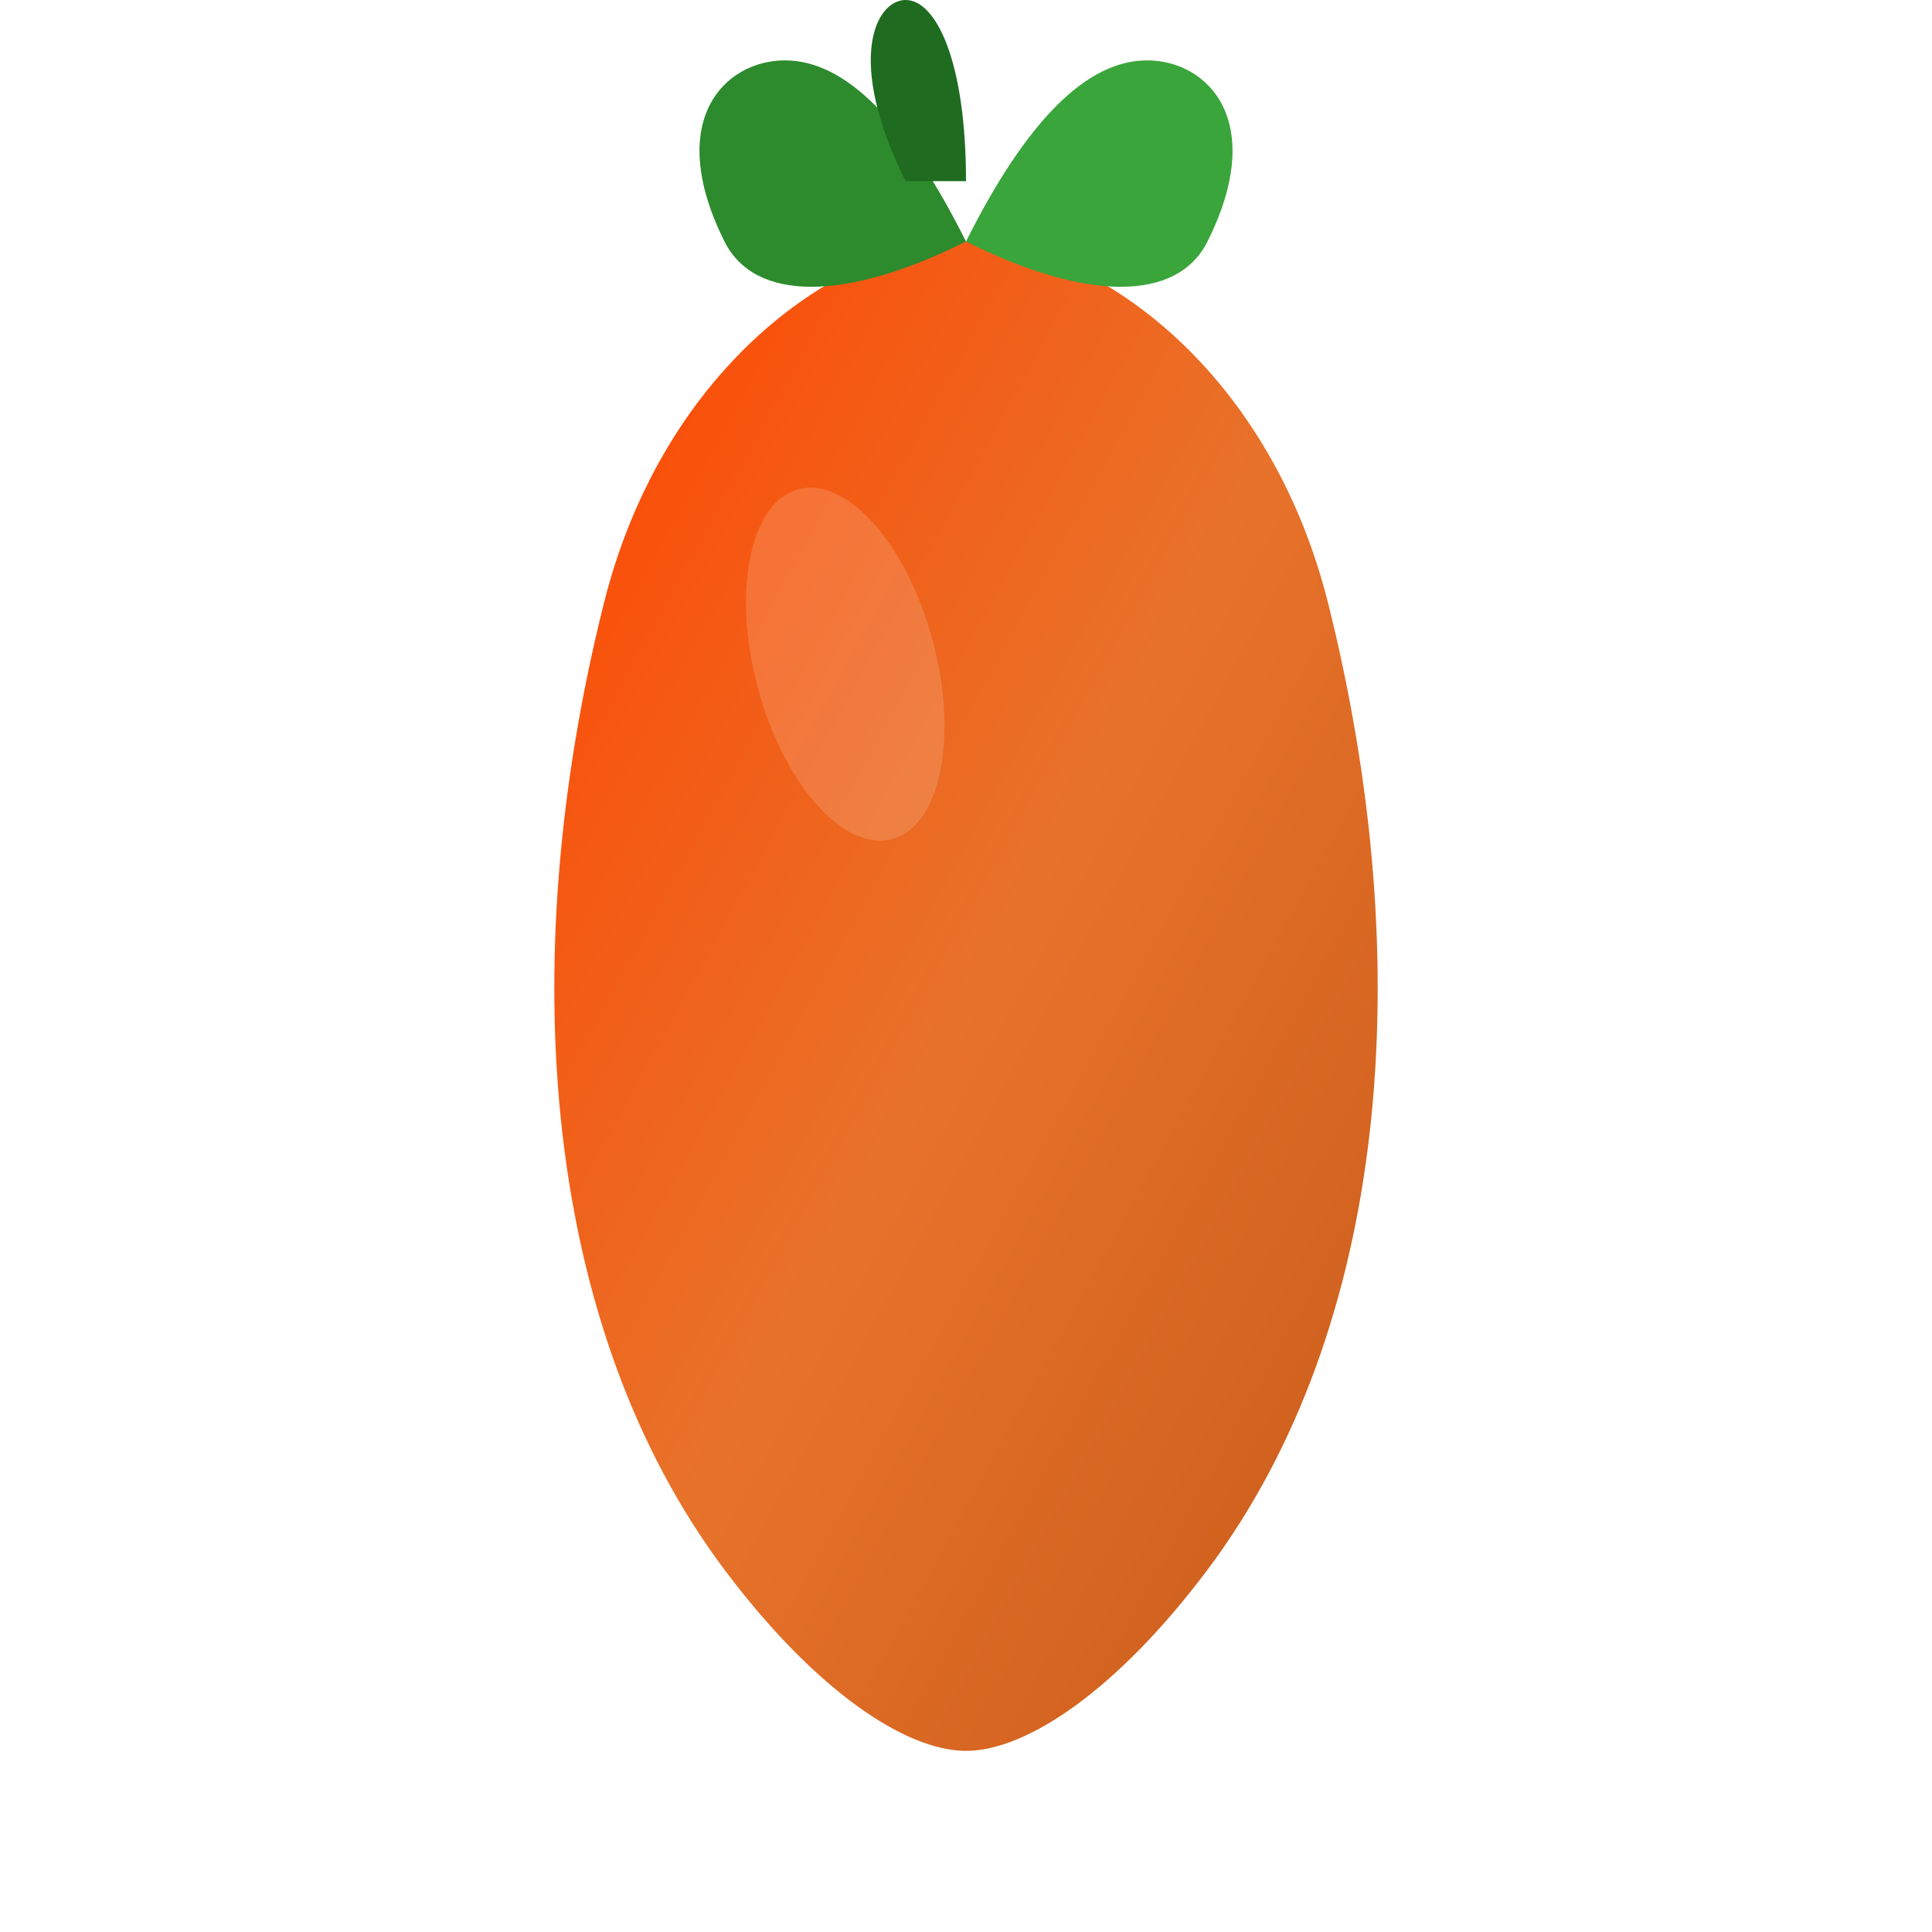
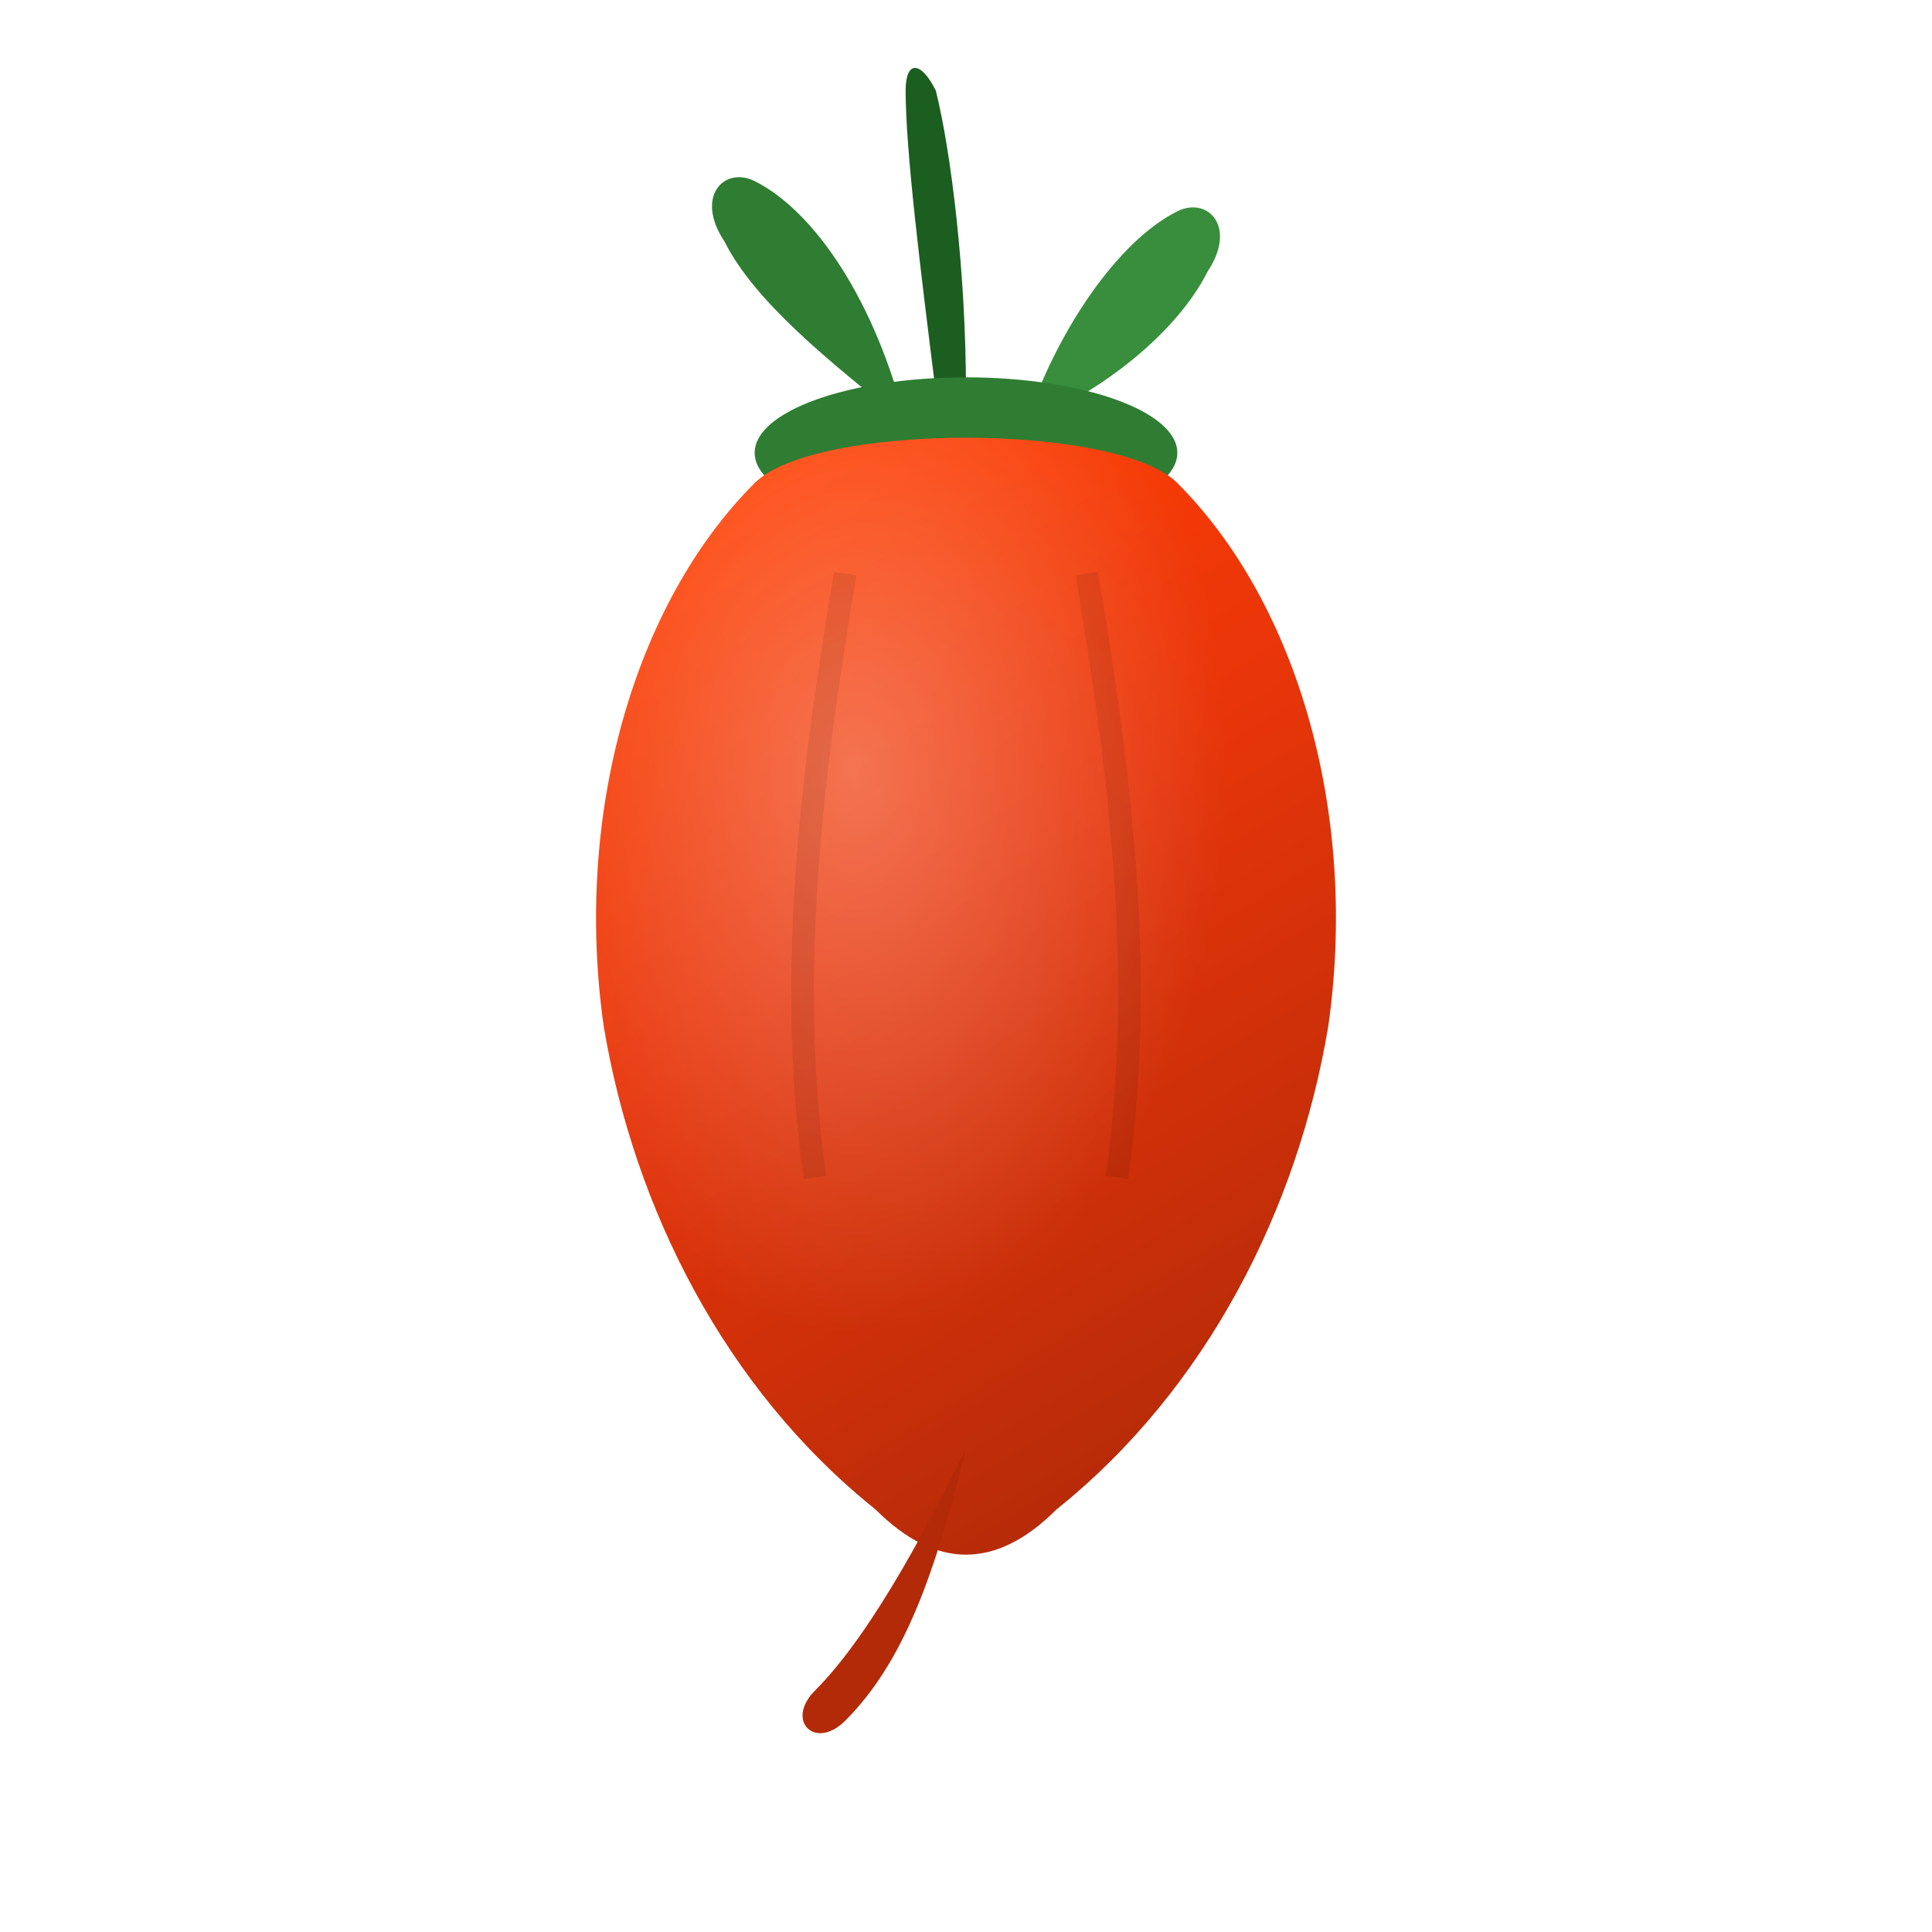
- <svg xmlns="http://www.w3.org/2000/svg" viewBox="0 0 64 64">
+ <svg xmlns="http://www.w3.org/2000/svg" viewBox="0 0 128 128">
  <defs>
-     <linearGradient id="g" x1="0%" y1="0%" x2="100%" y2="100%">
-       <stop offset="0%" style="stop-color:#FF4500" />
-       <stop offset="50%" style="stop-color:#E8722A" />
-       <stop offset="100%" style="stop-color:#C75B1A" />
+     <linearGradient id="pepper" x1="30%" y1="0%" x2="70%" y2="100%">
+       <stop offset="0%" style="stop-color:#FF3D00" />
+       <stop offset="40%" style="stop-color:#E8350A" />
+       <stop offset="100%" style="stop-color:#B22A08" />
    </linearGradient>
+     <radialGradient id="shine" cx="35%" cy="30%" r="50%">
+       <stop offset="0%" style="stop-color:rgba(255,255,255,0.3)" />
+       <stop offset="100%" style="stop-color:rgba(255,255,255,0)" />
+     </radialGradient>
  </defs>
-   <path d="M32 8 C28 8, 22 12, 20 20 C17 32, 18 44, 24 52 C27 56, 30 58, 32 58 C34 58, 37 56, 40 52 C46 44, 47 32, 44 20 C42 12, 36 8, 32 8Z" fill="url(#g)" />
-   <path d="M32 8 C30 4, 28 2, 26 2 C24 2, 22 4, 24 8 C25 10, 28 10, 32 8Z" fill="#2D8B2D" />
-   <path d="M32 8 C34 4, 36 2, 38 2 C40 2, 42 4, 40 8 C39 10, 36 10, 32 8Z" fill="#3AA53A" />
-   <path d="M32 6 C32 2, 31 0, 30 0 C29 0, 28 2, 30 6" fill="#1F6B1F" />
-   <ellipse cx="28" cy="22" rx="3" ry="6" fill="rgba(255,255,255,0.15)" transform="rotate(-15 28 22)" />
+   <path d="M60 28 C58 20, 54 14, 50 12 C48 11, 46 13, 48 16 C50 20, 55 24, 60 28Z" fill="#2E7D32" />
+   <path d="M68 28 C70 22, 74 16, 78 14 C80 13, 82 15, 80 18 C78 22, 73 26, 68 28Z" fill="#388E3C" />
+   <path d="M64 26 C64 18, 63 10, 62 6 C61 4, 60 4, 60 6 C60 10, 61 18, 62 26Z" fill="#1B5E20" />
+   <ellipse cx="64" cy="30" rx="14" ry="5" fill="#2E7D32" />
+   <path d="M50 32 C42 40, 38 54, 40 68 C42 80, 48 92, 58 100 C62 104, 66 104, 70 100 C80 92, 86 80, 88 68 C90 54, 86 40, 78 32 C74 28, 54 28, 50 32Z" fill="url(#pepper)" />
+   <path d="M50 32 C42 40, 38 54, 40 68 C42 80, 48 92, 58 100 C62 104, 66 104, 70 100 C80 92, 86 80, 88 68 C90 54, 86 40, 78 32 C74 28, 54 28, 50 32Z" fill="url(#shine)" />
+   <path d="M56 38 C54 50, 52 64, 54 78" stroke="rgba(0,0,0,0.08)" stroke-width="1.5" fill="none" />
+   <path d="M72 38 C74 50, 76 64, 74 78" stroke="rgba(0,0,0,0.08)" stroke-width="1.5" fill="none" />
+   <path d="M64 96 C62 104, 60 110, 56 114 C54 116, 52 114, 54 112 C58 108, 62 100, 64 96Z" fill="#B22A08" />
</svg>
